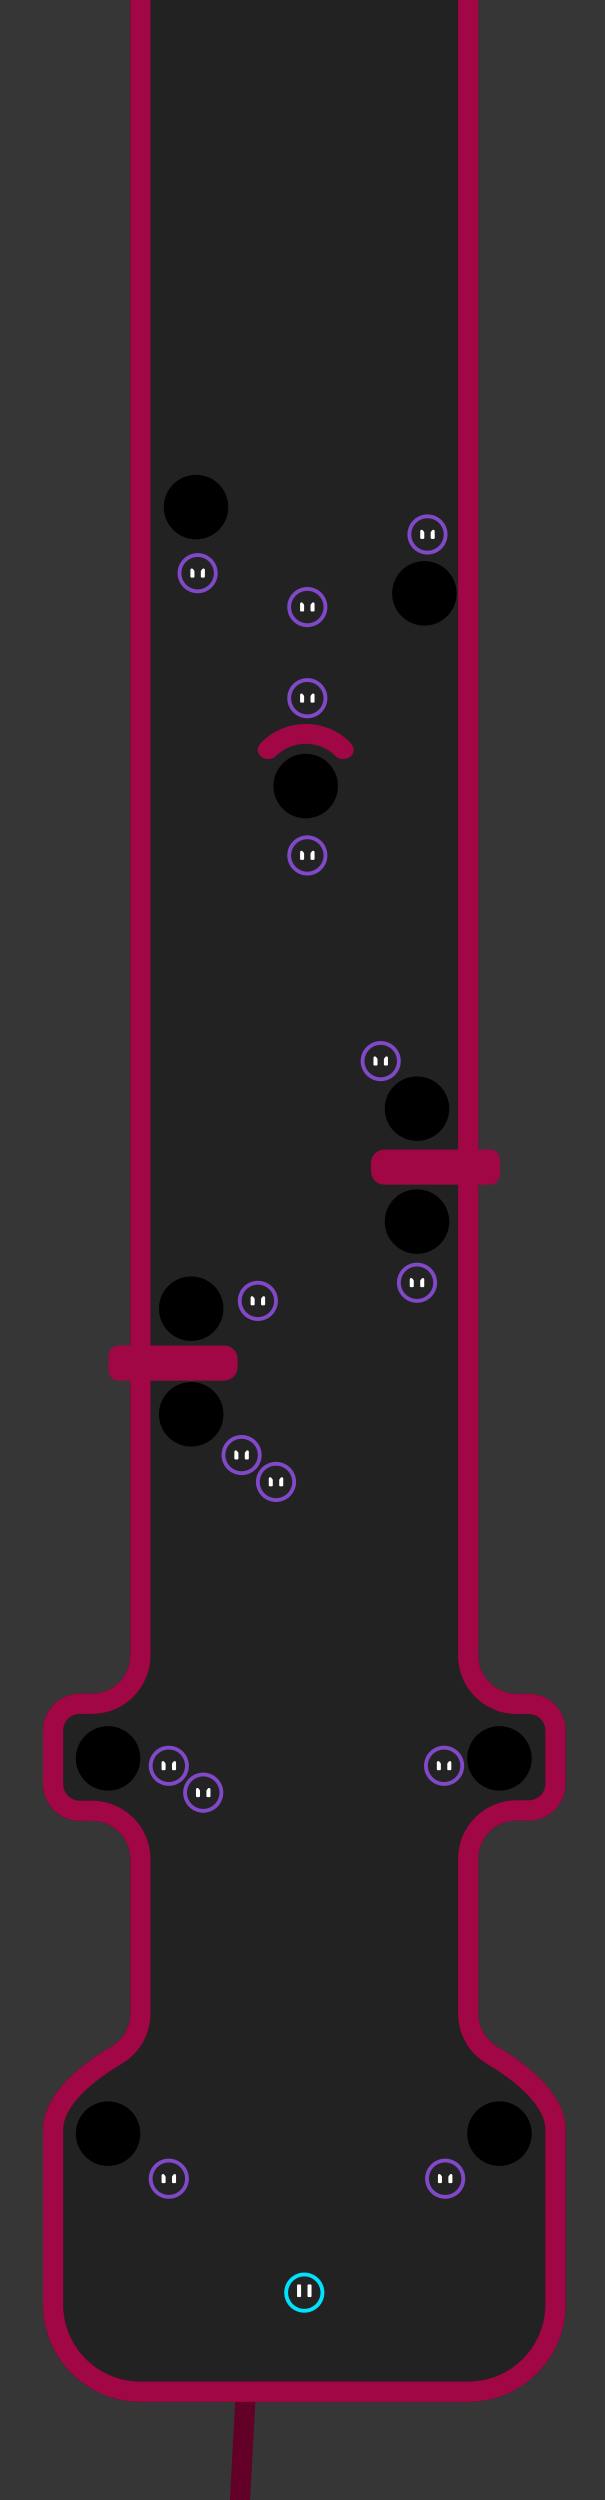
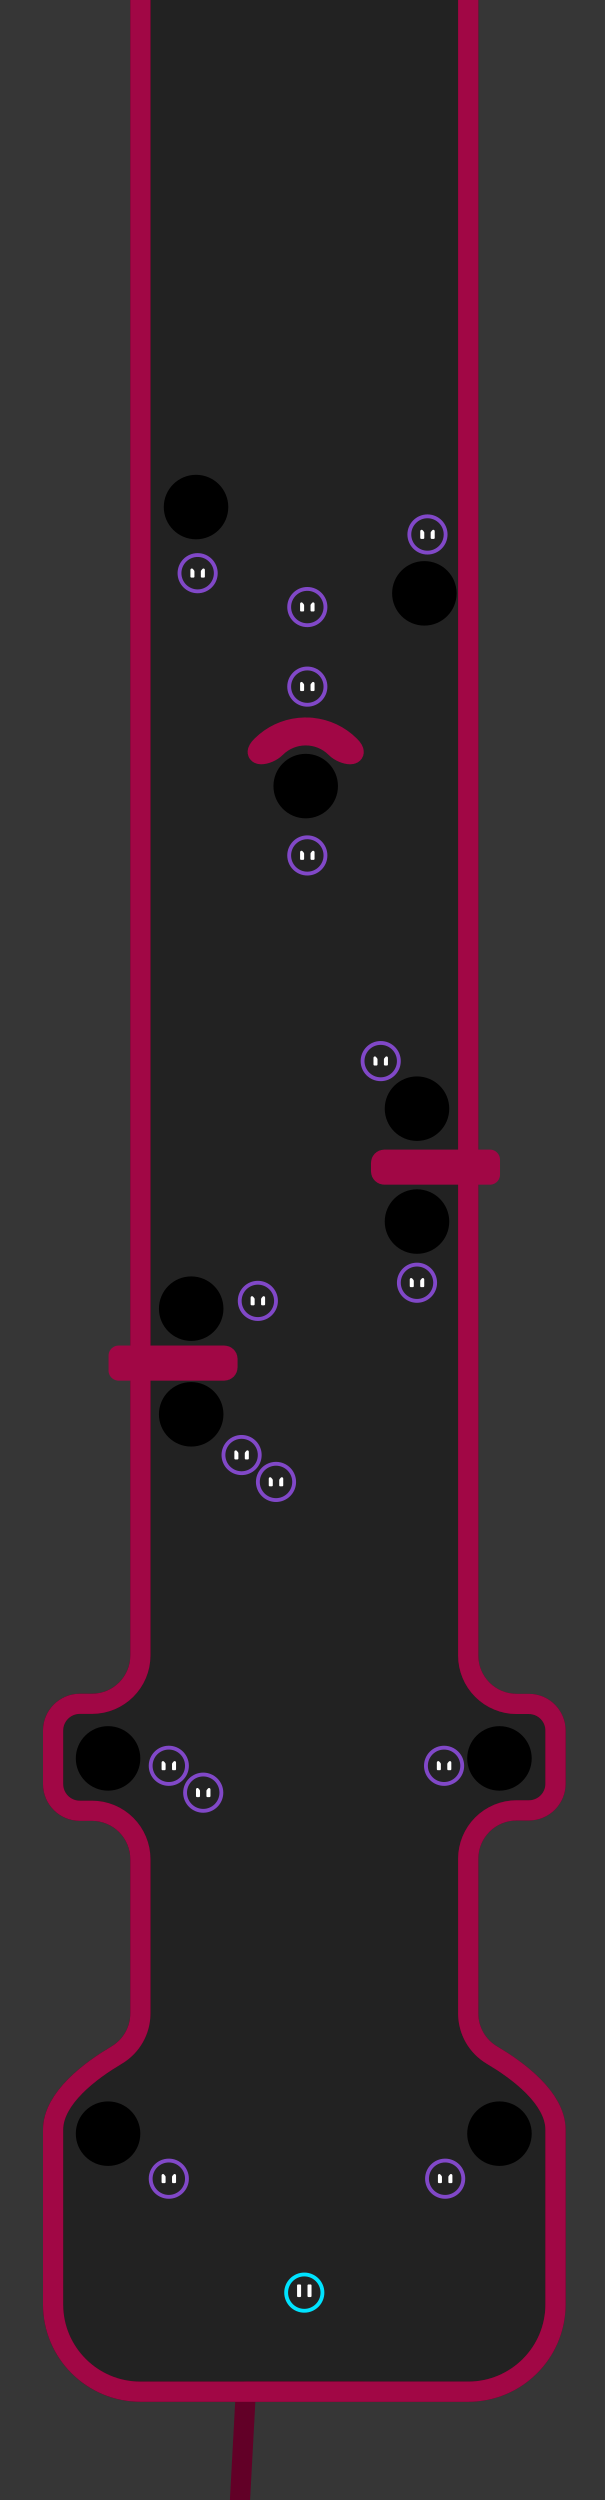
<svg xmlns="http://www.w3.org/2000/svg" width="750px" height="3100px" version="1.1" xml:space="preserve" style="fill-rule:evenodd;clip-rule:evenodd;stroke-linecap:round;stroke-linejoin:round;stroke-miterlimit:1.5;">
  <rect id="Level-intro" x="-0" y="0" width="750" height="3100" style="fill:#222;" />
  <clipPath id="_clip1">
    <rect x="-0" y="0" width="750" height="3100" />
  </clipPath>
  <g clip-path="url(#_clip1)">
    <path id="_-background-" d="M449.667,2965.72l-275.59,-0c-59.744,-0 -108.25,-48.506 -108.25,-108.25l0,-216.5c0,-39.247 46.713,-73.644 78.767,-92.627c18.271,-10.793 29.482,-30.436 29.482,-51.657c-0,-38.078 0,-104.612 0,-191.3c0,-15.913 -6.321,-31.174 -17.573,-42.426c-11.252,-11.252 -26.514,-17.574 -42.427,-17.574c-8.861,0 -15.082,0 -15.082,0c-18.305,0 -33.167,-14.861 -33.167,-33.166l0,-66.334c0,-18.305 14.862,-33.166 33.167,-33.166l15.083,-0c33.137,-0 60,-26.863 60,-60c0,-669.985 0,-2150 0,-2150l-478.077,-4l-0,3582.28l765.327,-0l-11.66,-515.28Z" style="fill:#363636;stroke:#4e001f;stroke-width:25px;" />
    <path id="_-background-1" d="M277.077,3481l742.855,-0l0,-3549.74l-439.355,-0l0,2121.63c0,15.913 6.322,31.174 17.574,42.427c11.252,11.252 26.513,17.573 42.426,17.573l15.25,0c18.214,0 33,14.787 33,33l0,66c0,18.213 -14.786,33 -33,33l-15.25,0c-15.913,0 -31.174,6.322 -42.426,17.574c-11.252,11.252 -17.574,26.513 -17.574,42.426l0,191.8c0,21.222 11.211,40.865 29.483,51.659c32.054,18.981 78.767,53.378 78.767,92.625l0,216.5c0,59.744 -48.505,108.25 -108.25,108.25l-275.759,-0l-27.741,515.28Z" style="fill:#363636;stroke:#620027;stroke-width:25px;" />
    <path id="_-collision-" d="M580.577,-64.951l0,2117.83c0,15.913 6.322,31.174 17.574,42.427c11.252,11.252 26.513,17.573 42.426,17.573l15.25,0c18.214,0 33,14.787 33,33l0,66c0,18.213 -14.786,33 -33,33l-15.25,0c-15.913,0 -31.174,6.322 -42.426,17.574c-11.252,11.252 -17.574,26.513 -17.574,42.426l0,191.8c0,21.222 11.211,40.865 29.483,51.659c32.054,18.981 78.767,53.378 78.767,92.625l0,216.5c0,59.744 -48.505,108.25 -108.25,108.25l-406.5,-0c-59.744,-0 -108.25,-48.506 -108.25,-108.25l0,-216.5c0,-39.247 46.713,-73.644 78.767,-92.627c18.271,-10.793 29.482,-30.436 29.482,-51.657c-0,-38.078 0,-104.612 0,-191.3c0,-15.913 -6.321,-31.174 -17.573,-42.426c-11.252,-11.252 -26.514,-17.574 -42.427,-17.574c-8.861,0 -15.082,0 -15.082,0c-18.305,0 -33.167,-14.861 -33.167,-33.166l0,-66.334c0,-18.305 14.862,-33.166 33.167,-33.166l15.083,-0c33.137,-0 60,-26.863 60,-60c0,-668.402 0,-2121.46 0,-2121.46" style="fill:none;stroke:#a10745;stroke-width:25px;" />
    <g id="Holes">
      <g id="Hole">
        <circle id="holePos" cx="133.994" cy="2180.42" r="40" />
      </g>
      <g id="Hole1">
        <circle id="holePos1" cx="133.994" cy="2645.75" r="40" />
      </g>
      <g id="Hole2">
        <circle id="holePos2" cx="619.327" cy="2180.42" r="40" />
      </g>
      <g id="Hole3">
        <circle id="holePos3" cx="237.077" cy="1753.75" r="40" />
      </g>
      <g id="Hole4">
        <circle id="holePos4" cx="517.077" cy="1514.75" r="40" />
      </g>
      <g id="Hole5">
        <circle id="holePos5" cx="237.077" cy="1622.75" r="40" />
      </g>
      <g id="Hole6">
        <circle id="holePos6" cx="517.077" cy="1374.75" r="40" />
      </g>
      <g id="Hole7">
        <circle id="holePos7" cx="243.077" cy="628.752" r="40" />
      </g>
      <g id="Hole8">
        <circle id="holePos8" cx="379.077" cy="974.752" r="40" />
      </g>
      <g id="Hole9">
        <circle id="holePos9" cx="526.216" cy="735.752" r="40" />
      </g>
-       <path id="_-collision-1" d="M433.808,920.309c14.515,14.516 -7.53,27.319 -17.424,17.425c-20.59,-20.59 -54.023,-20.59 -74.613,-0c-9.894,9.894 -31.94,-2.909 -17.424,-17.425c30.206,-30.206 79.254,-30.206 109.461,0Z" style="fill:#a10745;" />
+       <path id="_-collision-1" d="M370.757,902.624c11.069,-0.998 16.591,-0.005 16.591,-0.005c16.974,1.811 33.461,9.216 46.46,22.215c14.515,14.515 -7.53,12.318 -17.424,2.424c-20.59,-20.59 -54.023,-20.59 -74.613,0c-9.894,9.894 -31.94,12.091 -17.424,-2.424c12.986,-12.986 29.453,-20.389 46.41,-22.21c2.765,-0.297 9.013,-0.805 16.591,-0.005" style="fill:#a10745;stroke:#a10745;stroke-width:25.03px;" />
      <g id="Hole10">
        <circle id="holePos10" cx="619.327" cy="2645.75" r="40" />
      </g>
    </g>
    <g id="Player">
      <circle id="start" cx="377.327" cy="2842.86" r="22.5" style="fill:#232323;stroke:#00e3ff;stroke-width:4.77px;" />
      <g>
        <path d="M373.355,2833.95l-0,13.167c-0,0.69 -0.56,1.25 -1.25,1.25l-2.5,0c-0.69,0 -1.25,-0.56 -1.25,-1.25l-0,-13.167c-0,-0.689 0.56,-1.25 1.25,-1.25l2.5,0c0.69,0 1.25,0.561 1.25,1.25Z" style="fill:#fff;" />
        <path d="M386.3,2833.95l0,13.167c0,0.69 -0.56,1.25 -1.25,1.25l-2.5,0c-0.69,0 -1.25,-0.56 -1.25,-1.25l0,-13.167c0,-0.689 0.56,-1.25 1.25,-1.25l2.5,0c0.69,0 1.25,0.561 1.25,1.25Z" style="fill:#fff;" />
      </g>
    </g>
    <g id="Enemies">
      <g id="Enemy">
        <circle id="enemyPos" cx="209.327" cy="2701.59" r="22.5" style="fill:#232323;stroke:#8148c8;stroke-width:4.77px;" />
        <g>
          <path d="M204.842,2698.05c0.331,0.398 0.513,0.899 0.513,1.416c-0,1.87 -0,6.366 -0,6.366c-0,0.69 -0.56,1.25 -1.25,1.25l-2.5,0c-0.69,0 -1.25,-0.56 -1.25,-1.25c-0,0 -0,-4.605 -0,-8.369c-0,-0.731 0.458,-1.384 1.145,-1.633c0.688,-0.249 1.458,-0.041 1.926,0.521c0.549,0.658 1.059,1.27 1.416,1.699Z" style="fill:#fff;" />
          <path d="M213.813,2698.05c-0.332,0.398 -0.513,0.899 -0.513,1.416c0,1.87 0,6.366 0,6.366c0,0.69 0.56,1.25 1.25,1.25l2.5,0c0.69,0 1.25,-0.56 1.25,-1.25c0,0 0,-4.605 0,-8.369c0,-0.731 -0.458,-1.384 -1.146,-1.633c-0.687,-0.249 -1.457,-0.041 -1.925,0.521c-0.549,0.658 -1.059,1.27 -1.416,1.699Z" style="fill:#fff;" />
        </g>
      </g>
      <g id="Enemy1">
        <circle id="enemyPos1" cx="209.327" cy="2189.59" r="22.5" style="fill:#232323;stroke:#8148c8;stroke-width:4.77px;" />
        <g>
          <path d="M204.842,2186.05c0.331,0.398 0.513,0.899 0.513,1.416l-0,6.366c-0,0.69 -0.56,1.25 -1.25,1.25l-2.5,0c-0.69,0 -1.25,-0.56 -1.25,-1.25l-0,-8.369c-0,-0.731 0.458,-1.384 1.145,-1.633c0.688,-0.249 1.458,-0.041 1.926,0.521c0.549,0.658 1.059,1.27 1.416,1.699Z" style="fill:#fff;" />
          <path d="M213.813,2186.05c-0.332,0.398 -0.513,0.899 -0.513,1.416c0,1.87 0,6.366 0,6.366c0,0.69 0.56,1.25 1.25,1.25l2.5,0c0.69,0 1.25,-0.56 1.25,-1.25l0,-8.369c0,-0.731 -0.458,-1.384 -1.146,-1.633c-0.687,-0.249 -1.457,-0.041 -1.925,0.521c-0.549,0.658 -1.059,1.27 -1.416,1.699Z" style="fill:#fff;" />
        </g>
      </g>
      <g id="Enemy2">
        <circle id="enemyPos2" cx="550.661" cy="2189.59" r="22.5" style="fill:#232323;stroke:#8148c8;stroke-width:4.77px;" />
        <g>
          <path d="M546.175,2186.05c0.332,0.398 0.513,0.899 0.513,1.416c0,1.87 0,6.366 0,6.366c0,0.69 -0.56,1.25 -1.25,1.25l-2.5,0c-0.69,0 -1.25,-0.56 -1.25,-1.25l0,-8.369c0,-0.731 0.458,-1.384 1.146,-1.633c0.687,-0.249 1.457,-0.041 1.925,0.521c0.549,0.658 1.059,1.27 1.416,1.699Z" style="fill:#fff;" />
          <path d="M555.146,2186.05c-0.331,0.398 -0.513,0.899 -0.513,1.416l0,6.366c0,0.69 0.56,1.25 1.25,1.25l2.5,0c0.69,0 1.25,-0.56 1.25,-1.25l0,-8.369c0,-0.731 -0.458,-1.384 -1.145,-1.633c-0.688,-0.249 -1.458,-0.041 -1.926,0.521c-0.549,0.658 -1.058,1.27 -1.416,1.699Z" style="fill:#fff;" />
        </g>
      </g>
      <g id="Enemy3">
        <circle id="enemyPos3" cx="551.994" cy="2701.59" r="22.5" style="fill:#232323;stroke:#8148c8;stroke-width:4.77px;" />
        <g>
          <path d="M547.509,2698.05c0.331,0.398 0.512,0.899 0.512,1.416c0,1.87 0,6.366 0,6.366c0,0.69 -0.56,1.25 -1.25,1.25l-2.5,0c-0.689,0 -1.25,-0.56 -1.25,-1.25c0,0 0,-4.605 0,-8.369c0,-0.731 0.458,-1.384 1.146,-1.633c0.688,-0.249 1.458,-0.041 1.926,0.521c0.548,0.658 1.058,1.27 1.416,1.699Z" style="fill:#fff;" />
          <path d="M556.479,2698.05c-0.331,0.398 -0.512,0.899 -0.512,1.416c-0,1.87 -0,6.366 -0,6.366c-0,0.69 0.56,1.25 1.25,1.25l2.5,0c0.69,0 1.25,-0.56 1.25,-1.25c-0,0 -0,-4.605 -0,-8.369c-0,-0.731 -0.458,-1.384 -1.146,-1.633c-0.688,-0.249 -1.458,-0.041 -1.926,0.521c-0.548,0.658 -1.058,1.27 -1.416,1.699Z" style="fill:#fff;" />
        </g>
      </g>
      <g id="Enemy4">
        <circle id="enemyPos4" cx="251.994" cy="2222.92" r="22.5" style="fill:#232323;stroke:#8148c8;stroke-width:4.77px;" />
        <g>
          <path d="M247.509,2219.39c0.331,0.397 0.512,0.898 0.512,1.416c0,1.869 0,6.365 0,6.365c0,0.69 -0.56,1.25 -1.25,1.25l-2.5,0c-0.689,0 -1.25,-0.56 -1.25,-1.25c0,0 0,-4.605 0,-8.369c0,-0.731 0.458,-1.384 1.146,-1.633c0.688,-0.249 1.458,-0.04 1.926,0.521c0.548,0.659 1.058,1.271 1.416,1.7Z" style="fill:#fff;" />
          <path d="M256.479,2219.39c-0.331,0.397 -0.512,0.898 -0.512,1.416c-0,1.869 -0,6.365 -0,6.365c-0,0.69 0.56,1.25 1.25,1.25l2.5,0c0.69,0 1.25,-0.56 1.25,-1.25c-0,0 -0,-4.605 -0,-8.369c-0,-0.731 -0.458,-1.384 -1.146,-1.633c-0.688,-0.249 -1.458,-0.04 -1.926,0.521c-0.548,0.659 -1.058,1.271 -1.416,1.7Z" style="fill:#fff;" />
        </g>
      </g>
      <g id="Enemy5">
        <circle id="enemyPos5" cx="299.577" cy="1804.25" r="22.5" style="fill:#232323;stroke:#8148c8;stroke-width:4.77px;" />
        <g>
          <path d="M295.092,1800.72c0.331,0.397 0.513,0.898 0.513,1.416l-0,6.366c-0,0.69 -0.56,1.25 -1.25,1.25l-2.5,-0c-0.69,-0 -1.25,-0.56 -1.25,-1.25l-0,-8.369c-0,-0.732 0.458,-1.384 1.145,-1.633c0.688,-0.249 1.458,-0.041 1.926,0.521c0.549,0.658 1.059,1.27 1.416,1.699Z" style="fill:#fff;" />
          <path d="M304.063,1800.72c-0.332,0.397 -0.513,0.898 -0.513,1.416c0,1.87 0,6.366 0,6.366c0,0.69 0.56,1.25 1.25,1.25l2.5,-0c0.69,-0 1.25,-0.56 1.25,-1.25l0,-8.369c0,-0.732 -0.458,-1.384 -1.146,-1.633c-0.687,-0.249 -1.457,-0.041 -1.925,0.521c-0.549,0.658 -1.059,1.27 -1.416,1.699Z" style="fill:#fff;" />
        </g>
      </g>
      <g id="Enemy6">
        <circle id="enemyPos6" cx="319.744" cy="1613.09" r="22.5" style="fill:#232323;stroke:#8148c8;stroke-width:4.77px;" />
        <g>
          <path d="M315.259,1609.55c0.331,0.398 0.512,0.899 0.512,1.416c0,1.87 0,6.366 0,6.366c0,0.69 -0.56,1.25 -1.25,1.25l-2.5,0c-0.689,0 -1.25,-0.56 -1.25,-1.25l0,-8.369c0,-0.731 0.459,-1.384 1.146,-1.633c0.688,-0.249 1.458,-0.041 1.926,0.521c0.548,0.659 1.058,1.27 1.416,1.699Z" style="fill:#fff;" />
          <path d="M324.229,1609.55c-0.331,0.398 -0.512,0.899 -0.512,1.416c-0,1.87 -0,6.366 -0,6.366c-0,0.69 0.56,1.25 1.25,1.25l2.5,0c0.69,0 1.25,-0.56 1.25,-1.25c-0,0 -0,-4.605 -0,-8.369c-0,-0.731 -0.458,-1.384 -1.146,-1.633c-0.688,-0.249 -1.457,-0.041 -1.926,0.521c-0.548,0.659 -1.058,1.27 -1.416,1.699Z" style="fill:#fff;" />
        </g>
      </g>
      <g id="Enemy7">
        <circle id="enemyPos7" cx="472.077" cy="1315.75" r="22.5" style="fill:#232323;stroke:#8148c8;stroke-width:4.77px;" />
        <g>
          <path d="M467.592,1312.22c0.331,0.397 0.513,0.899 0.513,1.416c-0,1.87 -0,6.366 -0,6.366c-0,0.69 -0.56,1.25 -1.25,1.25l-2.5,-0c-0.69,-0 -1.25,-0.56 -1.25,-1.25c-0,-0 -0,-4.606 -0,-8.369c-0,-0.731 0.458,-1.384 1.145,-1.633c0.688,-0.249 1.458,-0.041 1.926,0.521c0.549,0.658 1.059,1.27 1.416,1.699Z" style="fill:#fff;" />
          <path d="M476.563,1312.22c-0.332,0.397 -0.513,0.899 -0.513,1.416c0,1.87 0,6.366 0,6.366c0,0.69 0.56,1.25 1.25,1.25l2.5,-0c0.69,-0 1.25,-0.56 1.25,-1.25l0,-8.369c0,-0.731 -0.458,-1.384 -1.146,-1.633c-0.687,-0.249 -1.457,-0.041 -1.925,0.521c-0.549,0.658 -1.059,1.27 -1.416,1.699Z" style="fill:#fff;" />
        </g>
      </g>
      <g id="Enemy8">
        <circle id="enemyPos8" cx="381.077" cy="1060.75" r="22.5" style="fill:#232323;stroke:#8148c8;stroke-width:4.77px;" />
        <g>
          <path d="M376.592,1057.22c0.331,0.397 0.513,0.899 0.513,1.416l-0,6.366c-0,0.69 -0.56,1.25 -1.25,1.25l-2.5,-0c-0.69,-0 -1.25,-0.56 -1.25,-1.25l-0,-8.369c-0,-0.731 0.458,-1.384 1.145,-1.633c0.688,-0.249 1.458,-0.041 1.926,0.521c0.549,0.658 1.059,1.27 1.416,1.699Z" style="fill:#fff;" />
          <path d="M385.563,1057.22c-0.332,0.397 -0.513,0.899 -0.513,1.416c0,1.87 0,6.366 0,6.366c0,0.69 0.56,1.25 1.25,1.25l2.5,-0c0.69,-0 1.25,-0.56 1.25,-1.25l0,-8.369c0,-0.731 -0.458,-1.384 -1.146,-1.633c-0.687,-0.249 -1.457,-0.041 -1.925,0.521c-0.549,0.658 -1.059,1.27 -1.416,1.699Z" style="fill:#fff;" />
        </g>
      </g>
      <g id="Enemy9">
-         <circle id="enemyPos9" cx="381.077" cy="865.752" r="22.5" style="fill:#232323;stroke:#8148c8;stroke-width:4.77px;" />
+         <circle id="enemyPos9" cx="381.077" cy="851.419" r="22.5" style="fill:#232323;stroke:#8148c8;stroke-width:4.77px;" />
        <g>
-           <path d="M376.592,862.22c0.331,0.398 0.513,0.899 0.513,1.416l-0,6.366c-0,0.69 -0.56,1.25 -1.25,1.25l-2.5,-0c-0.69,-0 -1.25,-0.56 -1.25,-1.25l-0,-8.369c-0,-0.731 0.458,-1.384 1.145,-1.633c0.688,-0.249 1.458,-0.041 1.926,0.521c0.549,0.658 1.059,1.27 1.416,1.699Z" style="fill:#fff;" />
-           <path d="M385.563,862.22c-0.332,0.398 -0.513,0.899 -0.513,1.416c0,1.87 0,6.366 0,6.366c0,0.69 0.56,1.25 1.25,1.25l2.5,-0c0.69,-0 1.25,-0.56 1.25,-1.25l0,-8.369c0,-0.731 -0.458,-1.384 -1.146,-1.633c-0.687,-0.249 -1.457,-0.041 -1.925,0.521c-0.549,0.658 -1.059,1.27 -1.416,1.699Z" style="fill:#fff;" />
+           <path d="M376.592,847.887c0.331,0.397 0.513,0.898 0.513,1.416l-0,6.366c-0,0.689 -0.56,1.25 -1.25,1.25l-2.5,-0c-0.69,-0 -1.25,-0.561 -1.25,-1.25l-0,-8.37c-0,-0.731 0.458,-1.384 1.145,-1.633c0.688,-0.249 1.458,-0.04 1.926,0.522c0.549,0.658 1.059,1.27 1.416,1.699Z" style="fill:#fff;" />
+           <path d="M385.563,847.887c-0.332,0.397 -0.513,0.898 -0.513,1.416c0,1.869 0,6.366 0,6.366c0,0.689 0.56,1.25 1.25,1.25l2.5,-0c0.69,-0 1.25,-0.561 1.25,-1.25l0,-8.37c0,-0.731 -0.458,-1.384 -1.146,-1.633c-0.687,-0.249 -1.457,-0.04 -1.925,0.522c-0.549,0.658 -1.059,1.27 -1.416,1.699Z" style="fill:#fff;" />
        </g>
      </g>
      <g id="Enemy10">
        <circle id="enemyPos10" cx="530.077" cy="662.752" r="22.5" style="fill:#232323;stroke:#8148c8;stroke-width:4.77px;" />
        <g>
          <path d="M525.592,659.22c0.331,0.398 0.513,0.899 0.513,1.416l-0,6.366c-0,0.69 -0.56,1.25 -1.25,1.25l-2.5,-0c-0.69,-0 -1.25,-0.56 -1.25,-1.25l-0,-8.369c-0,-0.731 0.458,-1.384 1.145,-1.633c0.688,-0.249 1.458,-0.041 1.926,0.521c0.549,0.658 1.059,1.27 1.416,1.699Z" style="fill:#fff;" />
          <path d="M534.563,659.22c-0.332,0.398 -0.513,0.899 -0.513,1.416c0,1.87 0,6.366 0,6.366c0,0.69 0.56,1.25 1.25,1.25l2.5,-0c0.69,-0 1.25,-0.56 1.25,-1.25l0,-8.369c0,-0.731 -0.458,-1.384 -1.146,-1.633c-0.687,-0.249 -1.457,-0.041 -1.925,0.521c-0.549,0.658 -1.059,1.27 -1.416,1.699Z" style="fill:#fff;" />
        </g>
      </g>
      <g id="Enemy11">
        <circle id="enemyPos11" cx="381.077" cy="752.752" r="22.5" style="fill:#232323;stroke:#8148c8;stroke-width:4.77px;" />
        <g>
          <path d="M376.592,749.22c0.331,0.398 0.513,0.899 0.513,1.416l-0,6.366c-0,0.69 -0.56,1.25 -1.25,1.25l-2.5,-0c-0.69,-0 -1.25,-0.56 -1.25,-1.25l-0,-8.369c-0,-0.731 0.458,-1.384 1.145,-1.633c0.688,-0.249 1.458,-0.041 1.926,0.521c0.549,0.658 1.059,1.27 1.416,1.699Z" style="fill:#fff;" />
          <path d="M385.563,749.22c-0.332,0.398 -0.513,0.899 -0.513,1.416c0,1.87 0,6.366 0,6.366c0,0.69 0.56,1.25 1.25,1.25l2.5,-0c0.69,-0 1.25,-0.56 1.25,-1.25l0,-8.369c0,-0.731 -0.458,-1.384 -1.146,-1.633c-0.687,-0.249 -1.457,-0.041 -1.925,0.521c-0.549,0.658 -1.059,1.27 -1.416,1.699Z" style="fill:#fff;" />
        </g>
      </g>
      <g id="Enemy12">
        <circle id="enemyPos12" cx="245.077" cy="710.752" r="22.5" style="fill:#232323;stroke:#8148c8;stroke-width:4.77px;" />
        <g>
          <path d="M240.592,707.22c0.331,0.398 0.513,0.899 0.513,1.416c-0,1.87 -0,6.366 -0,6.366c-0,0.69 -0.56,1.25 -1.25,1.25l-2.5,-0c-0.69,-0 -1.25,-0.56 -1.25,-1.25l-0,-8.369c-0,-0.731 0.458,-1.384 1.145,-1.633c0.688,-0.249 1.458,-0.041 1.926,0.521c0.549,0.658 1.059,1.27 1.416,1.699Z" style="fill:#fff;" />
          <path d="M249.563,707.22c-0.332,0.398 -0.513,0.899 -0.513,1.416c0,1.87 0,6.366 0,6.366c0,0.69 0.56,1.25 1.25,1.25l2.5,-0c0.69,-0 1.25,-0.56 1.25,-1.25l0,-8.369c0,-0.731 -0.458,-1.384 -1.146,-1.633c-0.687,-0.249 -1.457,-0.041 -1.925,0.521c-0.549,0.658 -1.059,1.27 -1.416,1.699Z" style="fill:#fff;" />
        </g>
      </g>
      <g id="Enemy13">
        <circle id="enemyPos13" cx="342.244" cy="1837.59" r="22.5" style="fill:#232323;stroke:#8148c8;stroke-width:4.77px;" />
        <g>
          <path d="M337.759,1834.05c0.331,0.398 0.512,0.899 0.512,1.416l0,6.366c0,0.69 -0.56,1.25 -1.25,1.25l-2.5,0c-0.689,0 -1.25,-0.56 -1.25,-1.25l0,-8.369c0,-0.731 0.459,-1.384 1.146,-1.633c0.688,-0.249 1.458,-0.041 1.926,0.521c0.548,0.658 1.058,1.27 1.416,1.699Z" style="fill:#fff;" />
          <path d="M346.729,1834.05c-0.331,0.398 -0.512,0.899 -0.512,1.416c-0,1.87 -0,6.366 -0,6.366c-0,0.69 0.56,1.25 1.25,1.25l2.5,0c0.69,0 1.25,-0.56 1.25,-1.25c-0,0 -0,-4.605 -0,-8.369c-0,-0.731 -0.458,-1.384 -1.146,-1.633c-0.688,-0.249 -1.457,-0.041 -1.926,0.521c-0.548,0.658 -1.058,1.27 -1.416,1.699Z" style="fill:#fff;" />
        </g>
      </g>
      <g id="Enemy14">
        <circle id="enemyPos14" cx="517.077" cy="1590.59" r="22.5" style="fill:#232323;stroke:#8148c8;stroke-width:4.77px;" />
        <g>
          <path d="M512.592,1587.05c0.331,0.398 0.513,0.899 0.513,1.416l-0,6.366c-0,0.69 -0.56,1.25 -1.25,1.25l-2.5,0c-0.69,0 -1.25,-0.56 -1.25,-1.25l-0,-8.369c-0,-0.731 0.458,-1.384 1.145,-1.633c0.688,-0.249 1.458,-0.041 1.926,0.521c0.549,0.659 1.059,1.27 1.416,1.699Z" style="fill:#fff;" />
          <path d="M521.563,1587.05c-0.332,0.398 -0.513,0.899 -0.513,1.416c0,1.87 0,6.366 0,6.366c0,0.69 0.56,1.25 1.25,1.25l2.5,0c0.69,0 1.25,-0.56 1.25,-1.25l0,-8.369c0,-0.731 -0.458,-1.384 -1.146,-1.633c-0.687,-0.249 -1.457,-0.041 -1.925,0.521c-0.549,0.659 -1.059,1.27 -1.416,1.699Z" style="fill:#fff;" />
        </g>
      </g>
    </g>
    <path id="_-collision-2" d="M176.099,1681c-0,-0 82.685,-0 102,-0c1.061,-0 2.078,0.421 2.828,1.171c0.75,0.751 1.172,1.768 1.172,2.829c-0,3.106 -0,7.394 -0,10.5c-0,2.209 -1.791,4 -4,4c-22.373,-0 -131,-0 -131,-0l-0,-18.5l68.5,-0" style="fill:#676767;stroke:#a10745;stroke-width:25px;" />
    <path id="_-collision-3" d="M578.505,1456.5l-102,-0c-1.061,-0 -2.079,-0.422 -2.829,-1.172c-0.75,-0.75 -1.171,-1.767 -1.171,-2.828c-0,-3.106 -0,-7.394 -0,-10.5c-0,-2.209 1.791,-4 4,-4c22.372,-0 131,-0 131,-0l-0,18.5l-68.5,-0" style="fill:#676767;stroke:#a10745;stroke-width:25px;" />
  </g>
</svg>
